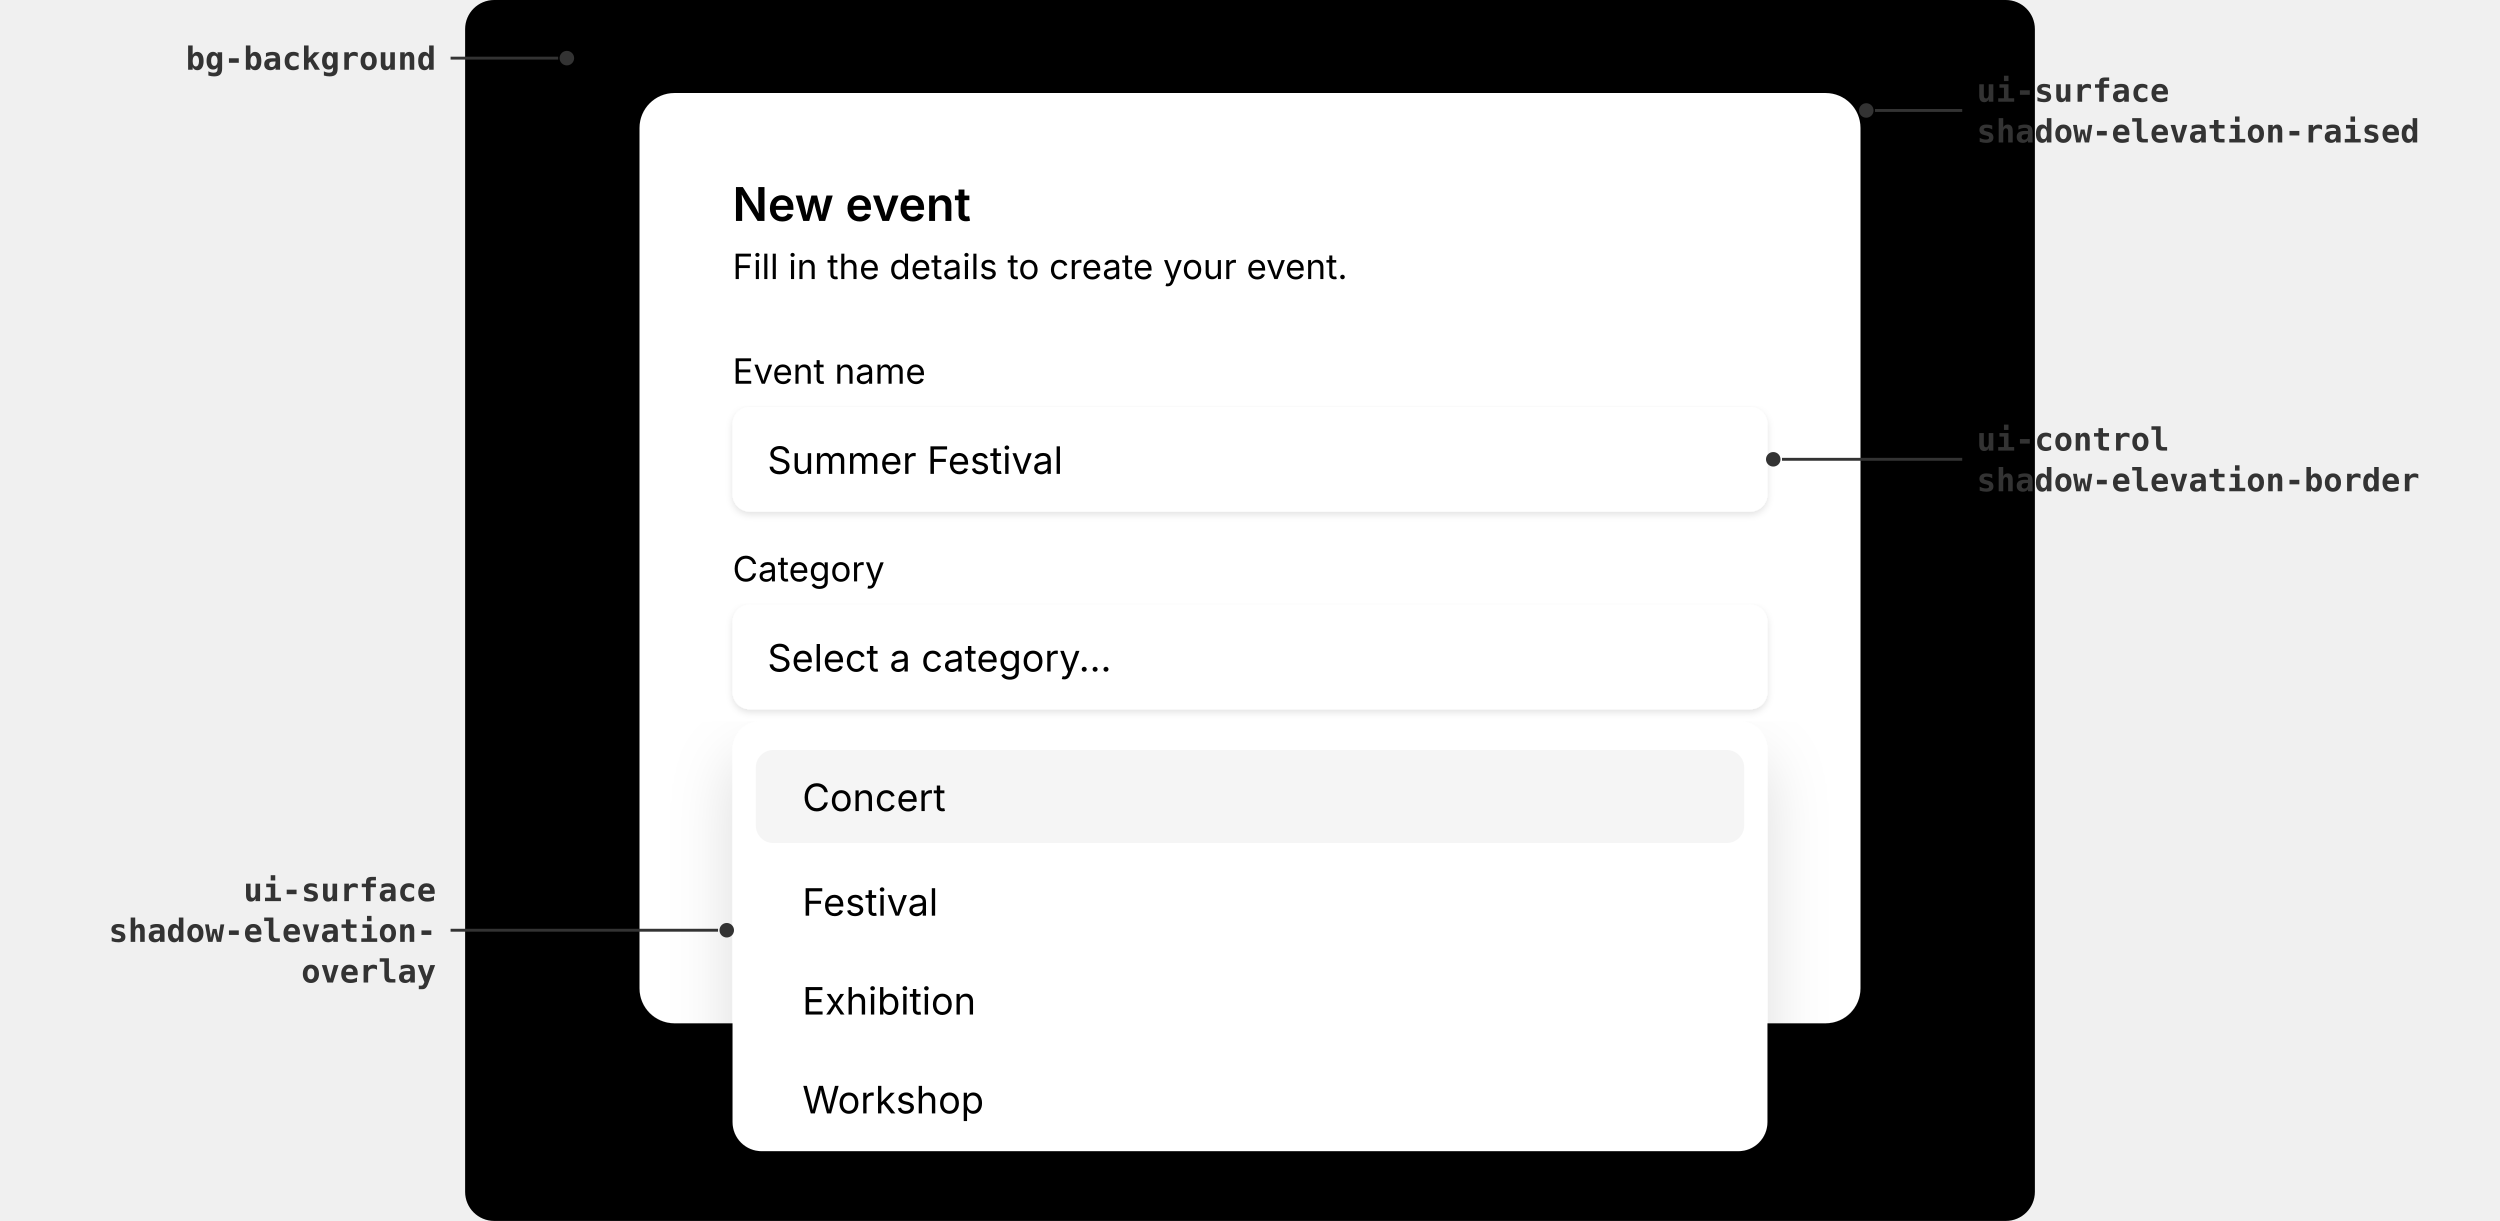
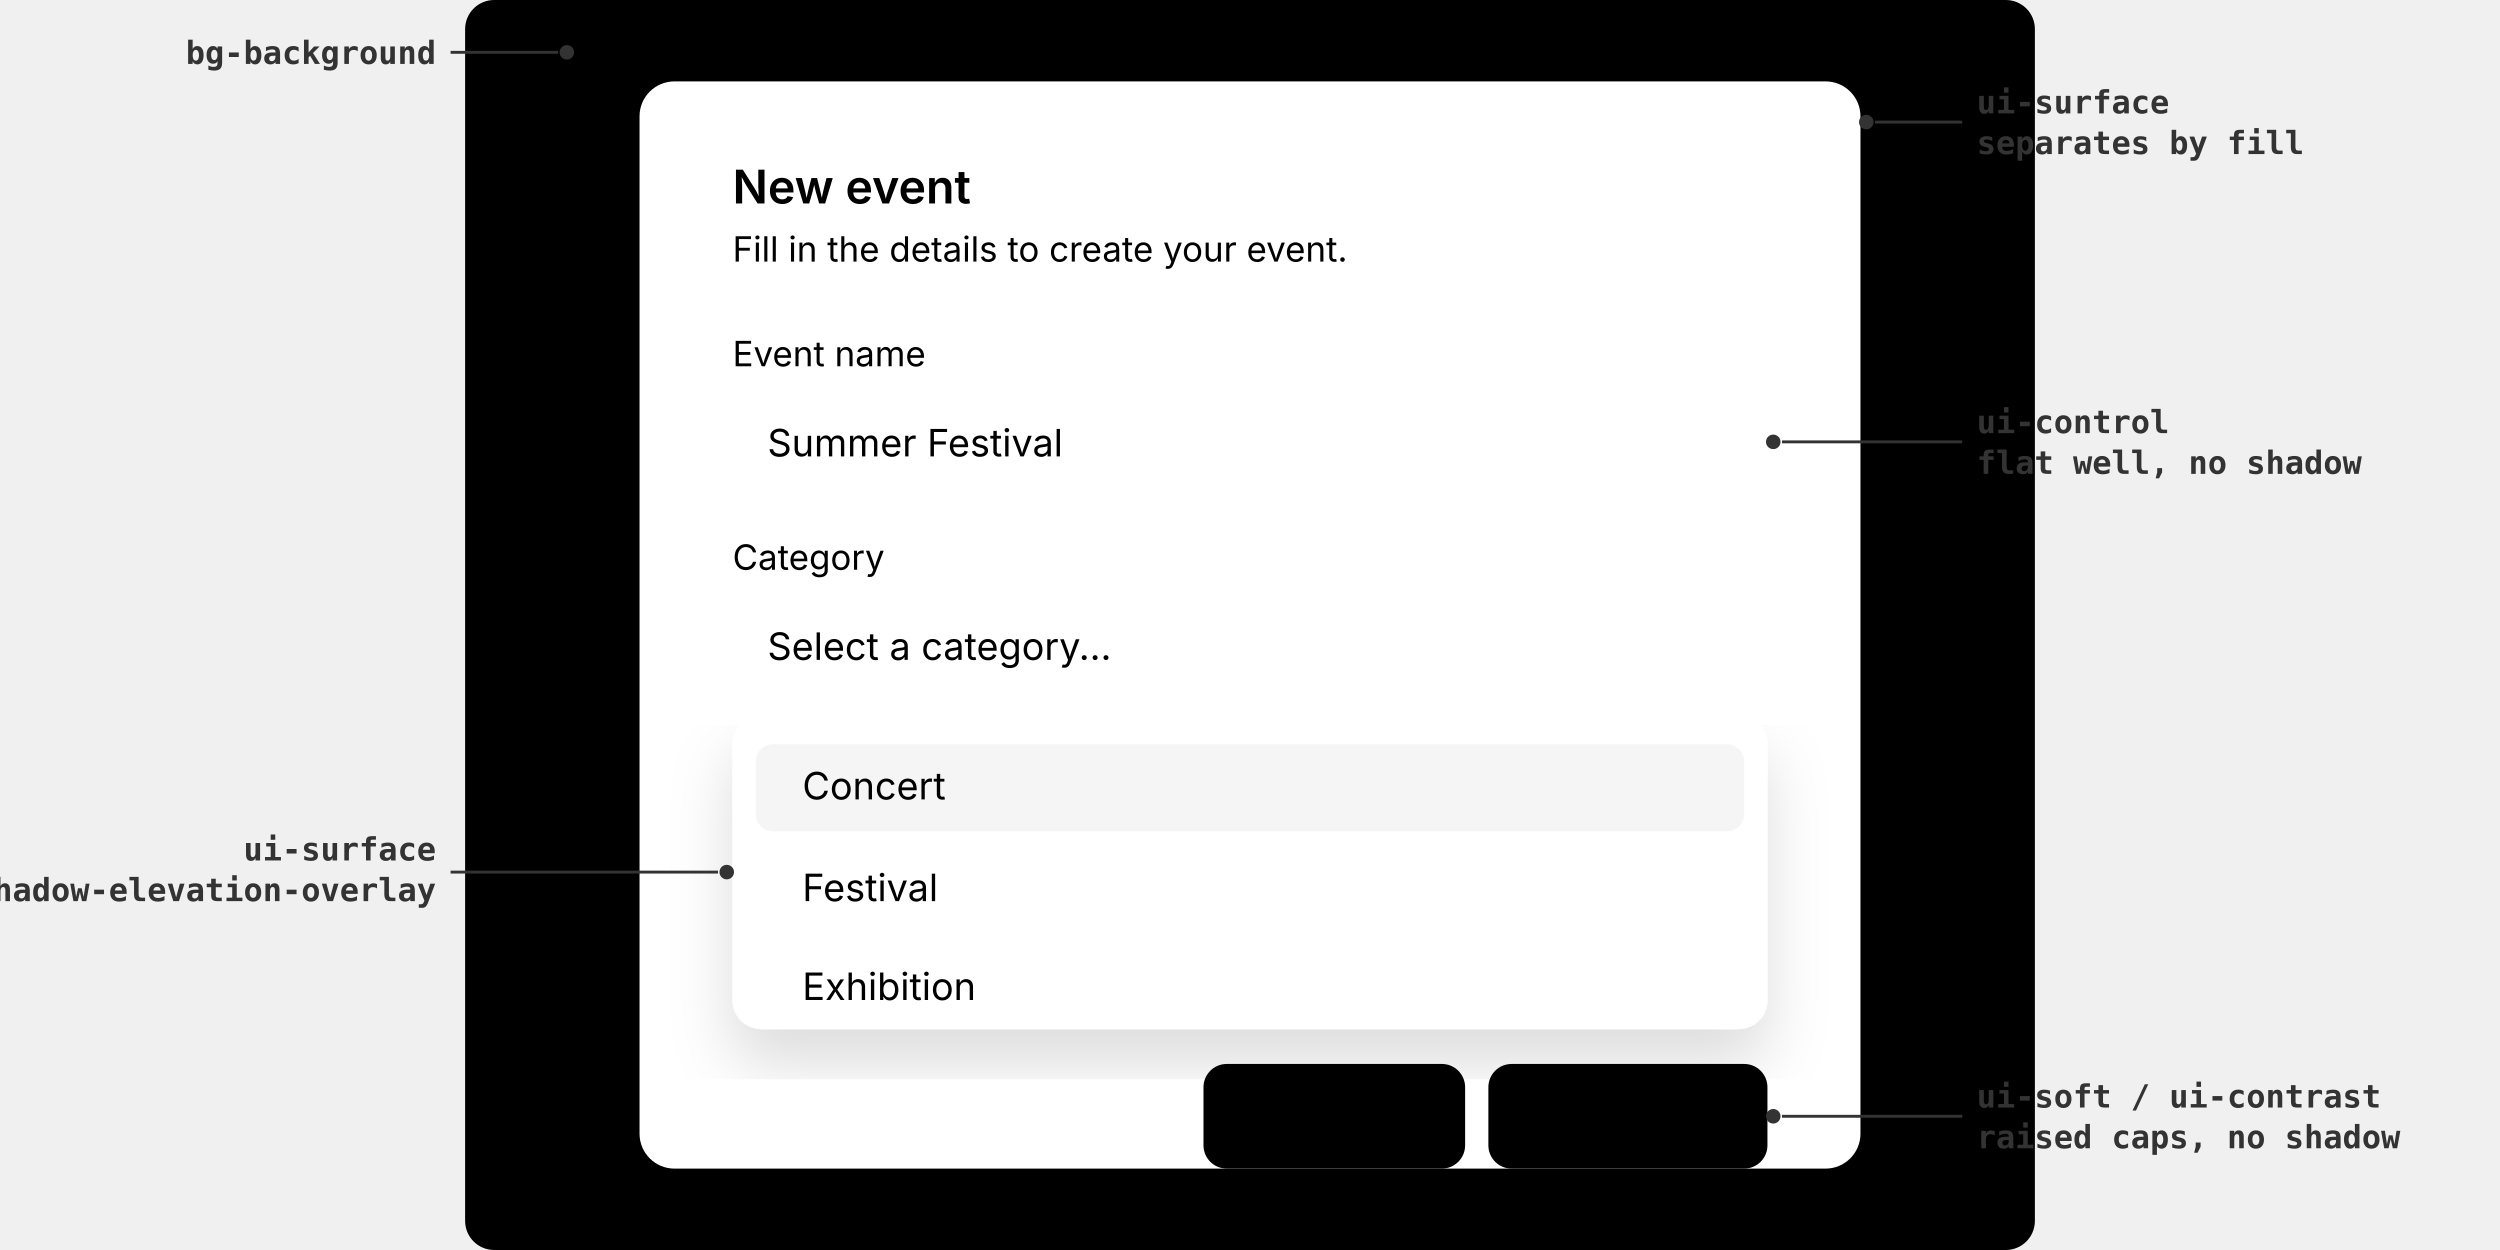
- <svg xmlns="http://www.w3.org/2000/svg" viewBox="0 0 860 420" font-family="ui-monospace, SFMono-Regular, Menlo, Monaco, Consolas, monospace">
+ <svg xmlns="http://www.w3.org/2000/svg" viewBox="0 0 860 430" font-family="ui-monospace, SFMono-Regular, Menlo, Monaco, Consolas, monospace">
  <style>
    .label { fill: #333; }
    .label-line { stroke: #333; }
    @media (prefers-color-scheme: dark) {
      .label { fill: #999; }
      .label-line { stroke: #999; }
    }
  </style>
  <defs>
-     <filter id="raised" x="-4%" y="-4%" width="108%" height="116%">
-       <feDropShadow dx="0" dy="0.3" stdDeviation="0.8" flood-color="#000" flood-opacity="0.28" />
-       <feDropShadow dx="0" dy="1.4" stdDeviation="1.3" flood-color="#000" flood-opacity="0.21" />
-     </filter>
-     <filter id="border-shadow" x="-2%" y="-4%" width="104%" height="116%">
-       <feDropShadow dx="0" dy="0.3" stdDeviation="0.3" flood-color="#000" flood-opacity="0.14" />
-       <feDropShadow dx="0" dy="1" stdDeviation="1.2" flood-color="#000" flood-opacity="0.12" />
-     </filter>
    <filter id="overlay" x="-8%" y="-8%" width="116%" height="124%">
      <feDropShadow dx="0" dy="0.1" stdDeviation="0.1" flood-color="#000" flood-opacity="0.32" />
      <feDropShadow dx="0" dy="1" stdDeviation="0.9" flood-color="#000" flood-opacity="0.26" />
      <feDropShadow dx="-0.1" dy="4" stdDeviation="3.6" flood-color="#000" flood-opacity="0.2" />
      <feDropShadow dx="-0.2" dy="12" stdDeviation="10.8" flood-color="#000" flood-opacity="0.14" />
    </filter>
+     <linearGradient id="soft-bg" x1="0" y1="0" x2="0" y2="1">
+       <stop offset="0%" stop-color="oklch(0.998 0.001 54)" />
+       <stop offset="100%" stop-color="oklch(0.985 0.002 54)" />
+     </linearGradient>
+     <linearGradient id="contrast-bg" x1="0" y1="0" x2="0" y2="1">
+       <stop offset="0%" stop-color="oklch(0.22 0.008 54)" />
+       <stop offset="100%" stop-color="oklch(0.15 0.008 54)" />
+     </linearGradient>
    <path id="chevron" d="M0,0 L4,4 L8,0" fill="none" stroke="oklch(0.52 0.008 54)" stroke-width="1.5" stroke-linecap="round" stroke-linejoin="round" />
  </defs>
-   <rect x="160" y="0" width="540" height="420" rx="10" fill="oklch(0.965 0.003 54)" />
-   <rect x="220" y="32" width="420" height="320" rx="12" fill="#fff" stroke="oklch(0.86 0.005 54)" stroke-width="1" filter="url(#raised)" />
-   <text x="252" y="76" font-size="16" font-weight="600" font-family="system-ui, -apple-system, sans-serif" fill="oklch(0.22 0.008 54)">New event</text>
-   <text x="252" y="96" font-size="12" font-family="system-ui, -apple-system, sans-serif" fill="oklch(0.52 0.008 54)">Fill in the details to create your event.</text>
-   <text x="252" y="132" font-size="12" font-family="system-ui, -apple-system, sans-serif" fill="oklch(0.22 0.008 54)">Event name</text>
-   <rect x="252" y="140" width="356" height="36" rx="6" fill="#fff" stroke="oklch(0.86 0.005 54)" stroke-width="1" filter="url(#border-shadow)" />
-   <text x="264" y="163" font-size="13" font-family="system-ui, -apple-system, sans-serif" fill="oklch(0.22 0.008 54)">Summer Festival</text>
-   <text x="252" y="200" font-size="12" font-family="system-ui, -apple-system, sans-serif" fill="oklch(0.22 0.008 54)">Category</text>
-   <rect x="252" y="208" width="356" height="36" rx="6" fill="#fff" stroke="oklch(0.86 0.005 54)" stroke-width="1" filter="url(#border-shadow)" />
-   <text x="264" y="231" font-size="13" font-family="system-ui, -apple-system, sans-serif" fill="oklch(0.52 0.008 54)">Select a category...</text>
-   <use href="#chevron" x="590" y="222" />
-   <rect x="252" y="248" width="356" height="148" rx="10" fill="#fff" stroke="oklch(0.86 0.005 54)" stroke-width="1" filter="url(#overlay)" />
-   <rect x="260" y="258" width="340" height="32" rx="6" fill="#0000000a" />
-   <text x="276" y="279" font-size="13" font-family="system-ui, -apple-system, sans-serif" fill="oklch(0.22 0.008 54)">Concert</text>
-   <text x="276" y="315" font-size="13" font-family="system-ui, -apple-system, sans-serif" fill="oklch(0.22 0.008 54)">Festival</text>
-   <text x="276" y="349" font-size="13" font-family="system-ui, -apple-system, sans-serif" fill="oklch(0.22 0.008 54)">Exhibition</text>
-   <text x="276" y="383" font-size="13" font-family="system-ui, -apple-system, sans-serif" fill="oklch(0.22 0.008 54)">Workshop</text>
-   <circle cx="195" cy="20" r="2.5" class="label" />
-   <line x1="192" y1="20" x2="155" y2="20" class="label-line" stroke-width="1" />
-   <text x="150" y="24" font-size="11" font-weight="600" class="label" text-anchor="end">bg-background</text>
-   <circle cx="250" cy="320" r="2.5" class="label" />
-   <line x1="247" y1="320" x2="155" y2="320" class="label-line" stroke-width="1" />
-   <text x="150" y="310" font-size="11" font-weight="600" class="label" text-anchor="end">ui-surface</text>
-   <text x="150" y="324" font-size="11" font-weight="600" class="label" text-anchor="end">shadow-elevation-</text>
-   <text x="150" y="338" font-size="11" font-weight="600" class="label" text-anchor="end">overlay</text>
-   <circle cx="642" cy="38" r="2.5" class="label" />
-   <line x1="645" y1="38" x2="675" y2="38" class="label-line" stroke-width="1" />
-   <text x="680" y="35" font-size="11" font-weight="600" class="label">ui-surface</text>
-   <text x="680" y="49" font-size="11" font-weight="600" class="label">shadow-elevation-raised</text>
-   <circle cx="610" cy="158" r="2.5" class="label" />
-   <line x1="613" y1="158" x2="675" y2="158" class="label-line" stroke-width="1" />
-   <text x="680" y="155" font-size="11" font-weight="600" class="label">ui-control</text>
-   <text x="680" y="169" font-size="11" font-weight="600" class="label">shadow-elevation-border</text>
+   <rect x="160" y="0" width="540" height="430" rx="10" fill="oklch(0.945 0.004 54)" />
+   <rect x="220" y="28" width="420" height="374" rx="12" fill="#fff" stroke="oklch(0.15 0.008 54 / 0.13)" stroke-width="1" />
+   <text x="252" y="70" font-size="16" font-weight="600" font-family="system-ui, -apple-system, sans-serif" fill="oklch(0.22 0.008 54)">New event</text>
+   <text x="252" y="90" font-size="12" font-family="system-ui, -apple-system, sans-serif" fill="oklch(0.52 0.008 54)">Fill in the details to create your event.</text>
+   <text x="252" y="126" font-size="12" font-family="system-ui, -apple-system, sans-serif" fill="oklch(0.22 0.008 54)">Event name</text>
+   <rect x="252" y="134" width="356" height="36" rx="6" fill="#fff" stroke="oklch(0.15 0.008 54 / 0.26)" stroke-width="1" />
+   <text x="264" y="157" font-size="13" font-family="system-ui, -apple-system, sans-serif" fill="oklch(0.22 0.008 54)">Summer Festival</text>
+   <text x="252" y="196" font-size="12" font-family="system-ui, -apple-system, sans-serif" fill="oklch(0.22 0.008 54)">Category</text>
+   <rect x="252" y="204" width="356" height="36" rx="6" fill="#fff" stroke="oklch(0.15 0.008 54 / 0.26)" stroke-width="1" />
+   <text x="264" y="227" font-size="13" font-family="system-ui, -apple-system, sans-serif" fill="oklch(0.52 0.008 54)">Select a category...</text>
+   <use href="#chevron" x="588" y="218" />
+   <rect x="252" y="246" width="356" height="108" rx="10" fill="#fff" stroke="oklch(0.15 0.008 54 / 0.13)" stroke-width="1" filter="url(#overlay)" />
+   <rect x="260" y="256" width="340" height="30" rx="6" fill="#0000000a" />
+   <text x="276" y="275" font-size="13" font-family="system-ui, -apple-system, sans-serif" fill="oklch(0.22 0.008 54)">Concert</text>
+   <text x="276" y="310" font-size="13" font-family="system-ui, -apple-system, sans-serif" fill="oklch(0.22 0.008 54)">Festival</text>
+   <text x="276" y="344" font-size="13" font-family="system-ui, -apple-system, sans-serif" fill="oklch(0.22 0.008 54)">Exhibition</text>
+   <rect x="414" y="366" width="90" height="36" rx="8" fill="url(#soft-bg)" stroke="oklch(0.8 0.005 54)" stroke-width="1" />
+   <line x1="415" y1="367" x2="503" y2="367" stroke="oklch(1 0 0 / 0.9)" stroke-width="1" stroke-linecap="round" />
+   <text x="436" y="389" font-size="13" font-weight="500" font-family="system-ui, -apple-system, sans-serif" fill="oklch(0.22 0.008 54)">Cancel</text>
+   <rect x="512" y="366" width="96" height="36" rx="8" fill="url(#contrast-bg)" />
+   <line x1="513" y1="367" x2="607" y2="367" stroke="oklch(0.45 0.006 54)" stroke-opacity="0.25" stroke-width="1" stroke-linecap="round" />
+   <text x="536" y="389" font-size="13" font-weight="500" font-family="system-ui, -apple-system, sans-serif" fill="oklch(0.985 0.002 54)">Create</text>
+   <circle cx="195" cy="18" r="2.5" class="label" />
+   <line x1="192" y1="18" x2="155" y2="18" class="label-line" stroke-width="1" />
+   <text x="150" y="22" font-size="11" font-weight="600" class="label" text-anchor="end">bg-background</text>
+   <circle cx="250" cy="300" r="2.5" class="label" />
+   <line x1="247" y1="300" x2="155" y2="300" class="label-line" stroke-width="1" />
+   <text x="150" y="296" font-size="11" font-weight="600" class="label" text-anchor="end">ui-surface</text>
+   <text x="150" y="310" font-size="11" font-weight="600" class="label" text-anchor="end">shadow-elevation-overlay</text>
+   <circle cx="642" cy="42" r="2.5" class="label" />
+   <line x1="645" y1="42" x2="675" y2="42" class="label-line" stroke-width="1" />
+   <text x="680" y="39" font-size="11" font-weight="600" class="label">ui-surface</text>
+   <text x="680" y="53" font-size="11" font-weight="600" class="label">separates by fill</text>
+   <circle cx="610" cy="152" r="2.5" class="label" />
+   <line x1="613" y1="152" x2="675" y2="152" class="label-line" stroke-width="1" />
+   <text x="680" y="149" font-size="11" font-weight="600" class="label">ui-control</text>
+   <text x="680" y="163" font-size="11" font-weight="600" class="label">flat well, no shadow</text>
+   <circle cx="610" cy="384" r="2.5" class="label" />
+   <line x1="613" y1="384" x2="675" y2="384" class="label-line" stroke-width="1" />
+   <text x="680" y="381" font-size="11" font-weight="600" class="label">ui-soft / ui-contrast</text>
+   <text x="680" y="395" font-size="11" font-weight="600" class="label">raised caps, no shadow</text>
</svg>
